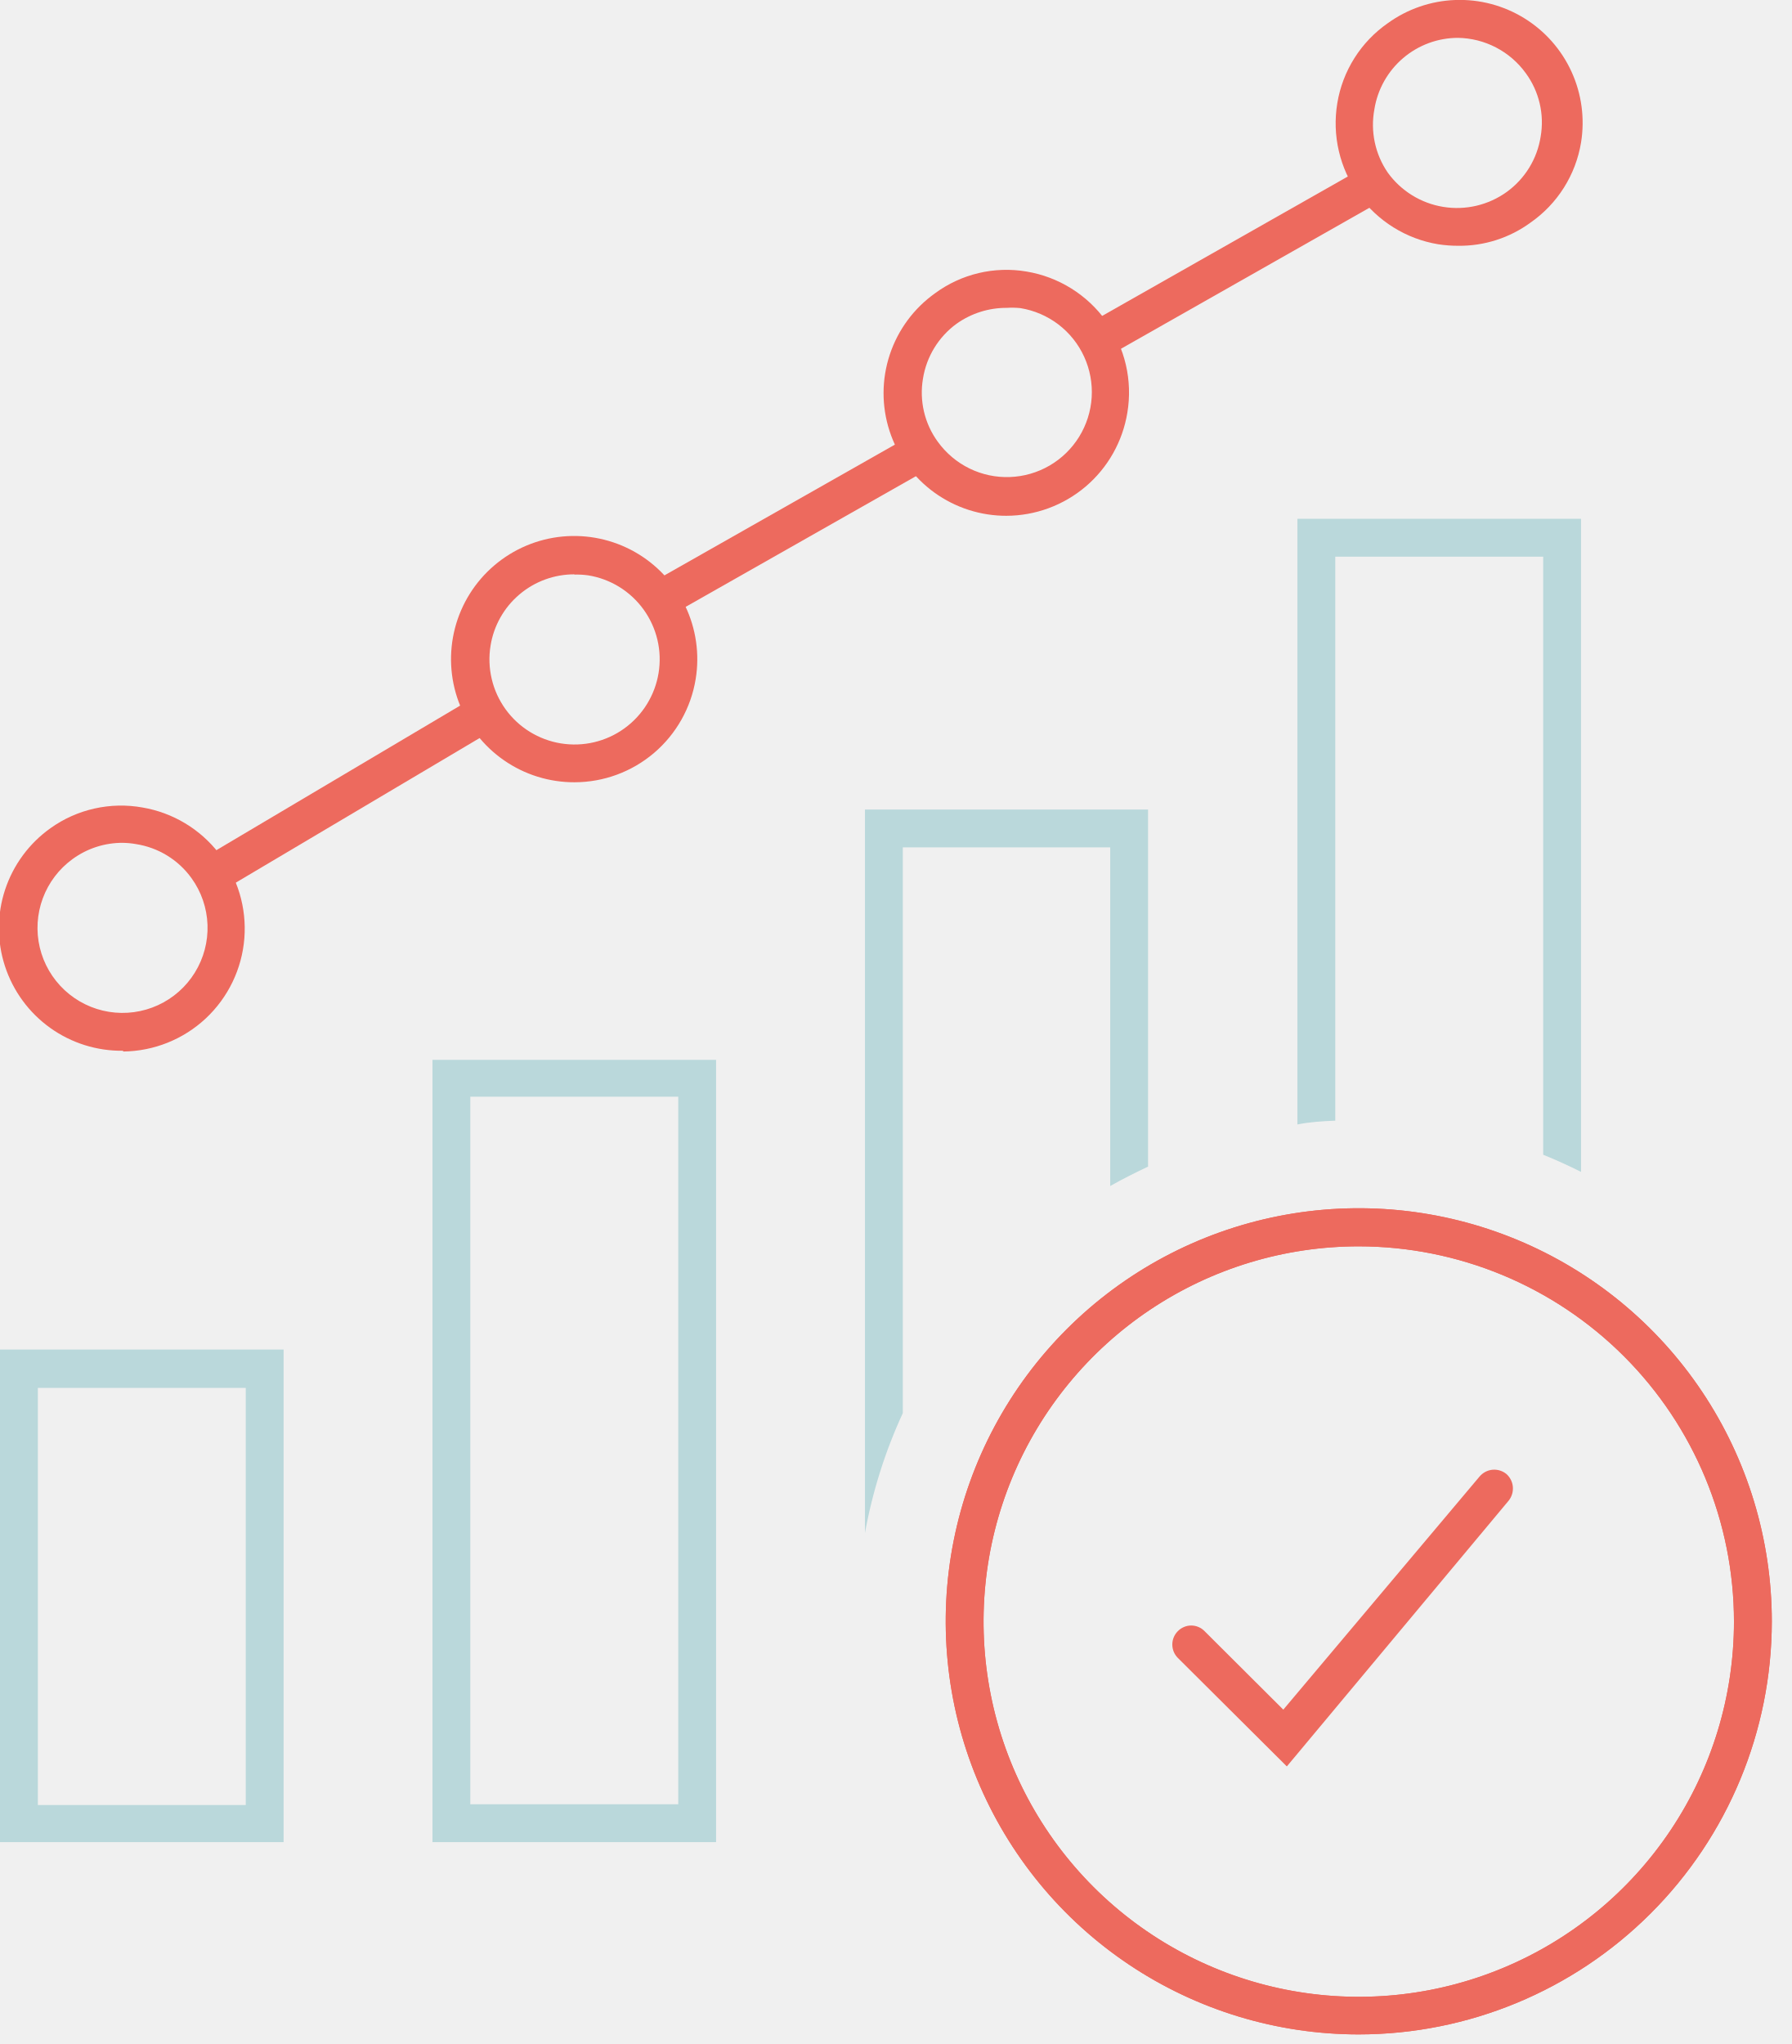
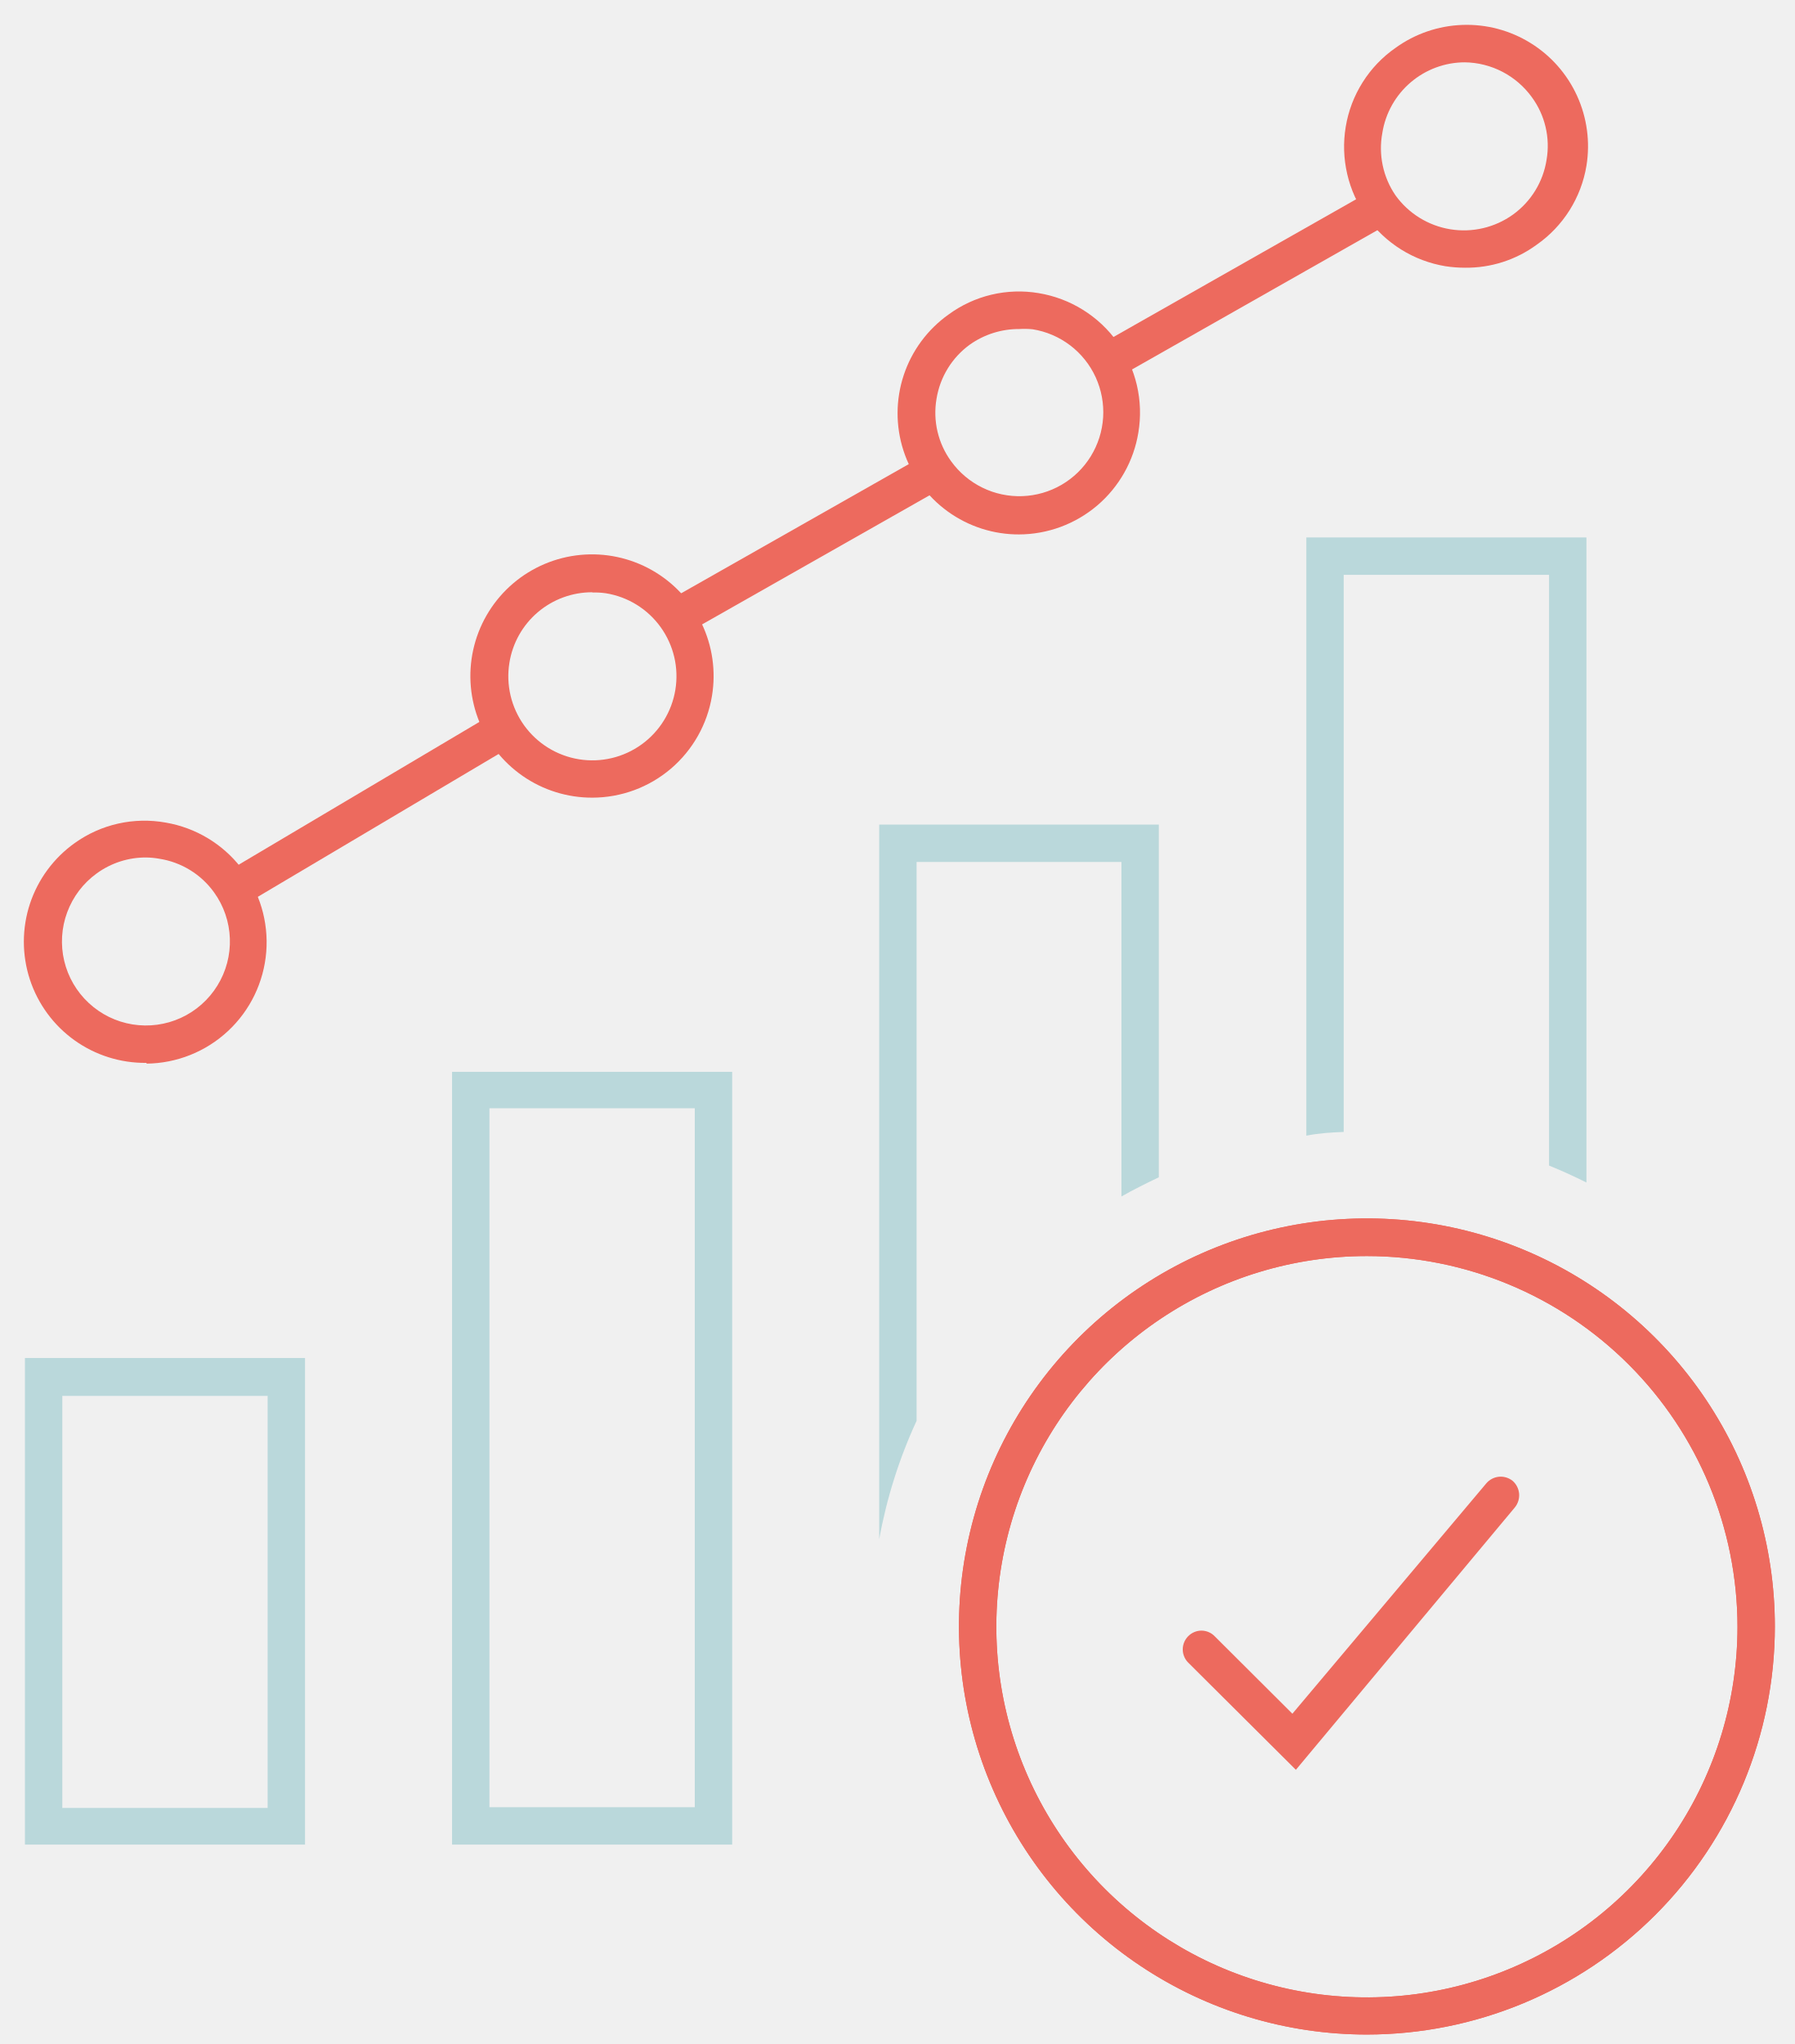
- <svg xmlns="http://www.w3.org/2000/svg" width="71" height="81" viewBox="0 0 71 81" fill="none">
-   <g clip-path="url(#clip0)">
-     <path d="M28.38 73H17.14V42H28.38V73ZM18.64 71.5H26.88V43.46H18.64V71.5Z" fill="#BAD8DB" />
-     <path d="M11.24 73H0V53.48H11.24V73ZM1.5 71.53H9.74V55H1.5V71.53Z" fill="#BAD8DB" />
-     <path d="M7.558 34.294L18.849 27.598L19.614 28.888L8.323 35.584L7.558 34.294Z" fill="#ED6A5E" />
-     <path d="M57.79 9.74C57.526 9.74 57.261 9.72 57 9.68C56.37 9.576 55.767 9.348 55.226 9.011C54.684 8.673 54.214 8.233 53.842 7.714C53.471 7.194 53.205 6.607 53.061 5.986C52.916 5.364 52.896 4.72 53 4.09C53.104 3.455 53.335 2.847 53.679 2.302C54.022 1.758 54.471 1.288 55 0.92C55.781 0.355 56.713 0.035 57.676 -0C58.64 -0.035 59.592 0.216 60.412 0.723C61.233 1.229 61.884 1.968 62.284 2.845C62.684 3.722 62.815 4.698 62.66 5.65C62.555 6.285 62.324 6.893 61.981 7.437C61.637 7.982 61.188 8.452 60.66 8.82C59.828 9.429 58.821 9.752 57.79 9.74ZM57.79 1.5C56.99 1.499 56.217 1.784 55.608 2.303C55 2.822 54.596 3.54 54.47 4.33C54.389 4.763 54.394 5.207 54.485 5.638C54.576 6.068 54.751 6.477 55 6.84C55.523 7.565 56.313 8.054 57.196 8.198C58.079 8.343 58.983 8.131 59.71 7.61C60.07 7.351 60.374 7.023 60.606 6.646C60.838 6.268 60.992 5.848 61.06 5.41C61.135 4.973 61.122 4.526 61.02 4.095C60.919 3.664 60.732 3.257 60.47 2.9C60.161 2.472 59.755 2.122 59.286 1.879C58.818 1.636 58.298 1.506 57.77 1.5H57.79Z" fill="#ED6A5E" />
-     <path d="M39.91 20.44C38.877 20.447 37.868 20.124 37.031 19.519C36.194 18.914 35.571 18.058 35.253 17.074C34.935 16.091 34.939 15.032 35.264 14.052C35.589 13.071 36.218 12.219 37.06 11.62C37.575 11.241 38.161 10.97 38.783 10.822C39.405 10.675 40.05 10.653 40.68 10.76C41.31 10.864 41.913 11.092 42.455 11.429C42.997 11.767 43.467 12.207 43.838 12.726C44.21 13.245 44.475 13.833 44.62 14.454C44.764 15.076 44.785 15.72 44.68 16.35C44.495 17.49 43.911 18.528 43.032 19.277C42.152 20.026 41.035 20.438 39.88 20.44H39.91ZM39.91 12.2C39.194 12.194 38.494 12.415 37.91 12.83C37.198 13.349 36.72 14.13 36.58 15C36.505 15.437 36.519 15.884 36.62 16.315C36.721 16.746 36.908 17.153 37.17 17.51C37.495 17.959 37.925 18.321 38.423 18.565C38.921 18.808 39.471 18.925 40.025 18.904C40.578 18.884 41.119 18.728 41.598 18.449C42.077 18.17 42.479 17.778 42.77 17.306C43.061 16.835 43.231 16.299 43.266 15.745C43.3 15.193 43.197 14.639 42.967 14.136C42.737 13.632 42.386 13.192 41.945 12.856C41.504 12.521 40.987 12.299 40.44 12.21C40.261 12.192 40.08 12.188 39.9 12.2H39.91Z" fill="#ED6A5E" />
-     <path d="M22.771 31C21.771 31.003 20.794 30.699 19.973 30.129C19.152 29.56 18.525 28.751 18.178 27.814C17.831 26.876 17.781 25.855 18.033 24.887C18.286 23.92 18.829 23.054 19.59 22.406C20.351 21.757 21.293 21.358 22.288 21.262C23.283 21.167 24.283 21.379 25.154 21.87C26.024 22.362 26.723 23.108 27.155 24.01C27.587 24.911 27.733 25.924 27.571 26.91C27.386 28.05 26.801 29.088 25.922 29.837C25.043 30.586 23.926 30.998 22.771 31ZM22.771 22.76C21.969 22.757 21.193 23.041 20.583 23.56C19.972 24.079 19.567 24.799 19.441 25.59C19.37 26.027 19.386 26.474 19.488 26.905C19.589 27.337 19.775 27.743 20.034 28.103C20.557 28.829 21.348 29.317 22.231 29.46C23.114 29.603 24.018 29.39 24.744 28.866C25.469 28.343 25.957 27.553 26.101 26.67C26.172 26.233 26.157 25.785 26.055 25.354C25.953 24.923 25.767 24.516 25.508 24.156C25.249 23.797 24.922 23.492 24.545 23.259C24.167 23.026 23.748 22.87 23.311 22.8C23.128 22.774 22.945 22.765 22.761 22.77L22.771 22.76Z" fill="#ED6A5E" />
-     <path d="M4.88 41.64C3.844 41.653 2.831 41.336 1.989 40.733C1.146 40.13 0.519 39.274 0.197 38.289C-0.124 37.304 -0.123 36.242 0.201 35.259C0.526 34.275 1.156 33.42 2 32.82C2.523 32.446 3.115 32.181 3.742 32.041C4.369 31.9 5.018 31.886 5.65 32C6.849 32.205 7.927 32.851 8.673 33.811C9.42 34.77 9.78 35.975 9.684 37.187C9.587 38.399 9.041 39.531 8.152 40.361C7.263 41.19 6.096 41.657 4.88 41.67V41.64ZM4.88 33.4C4.162 33.393 3.461 33.617 2.88 34.04C2.34 34.431 1.929 34.972 1.697 35.597C1.465 36.221 1.423 36.901 1.577 37.549C1.731 38.197 2.074 38.785 2.562 39.239C3.05 39.692 3.661 39.991 4.319 40.097C4.977 40.203 5.651 40.112 6.257 39.835C6.863 39.558 7.373 39.108 7.723 38.541C8.073 37.974 8.248 37.316 8.224 36.65C8.2 35.984 7.98 35.34 7.59 34.8C7.331 34.44 7.004 34.136 6.626 33.904C6.248 33.672 5.828 33.518 5.39 33.45C5.218 33.419 5.045 33.403 4.87 33.4H4.88Z" fill="#ED6A5E" />
-     <path d="M43.085 12.857L54.061 6.629L54.801 7.934L43.825 14.162L43.085 12.857Z" fill="#ED6A5E" />
-     <path d="M25.422 23.318L36.398 17.091L37.138 18.395L26.162 24.623L25.422 23.318Z" fill="#ED6A5E" />
-     <path d="M52.92 44.41V22.06H61.16V45.76C61.68 45.97 62.16 46.19 62.66 46.44V20.56H51.42V44.56C51.92 44.46 52.42 44.43 52.92 44.41V44.41Z" fill="#BAD8DB" />
-     <path d="M35.78 56V33.58H44V47C44.49 46.72 45 46.47 45.5 46.23V32.08H34.28V60.75C34.578 59.11 35.081 57.514 35.78 56Z" fill="#BAD8DB" />
-     <path d="M53.85 80.62C50.612 80.62 47.447 79.66 44.755 77.861C42.062 76.061 39.964 73.504 38.726 70.512C37.487 67.52 37.163 64.228 37.796 61.053C38.428 57.877 39.988 54.96 42.279 52.671C44.569 50.382 47.487 48.824 50.663 48.193C53.839 47.563 57.131 47.888 60.122 49.129C63.113 50.37 65.669 52.469 67.466 55.163C69.264 57.856 70.222 61.022 70.221 64.26C70.215 68.599 68.489 72.759 65.419 75.826C62.35 78.893 58.19 80.617 53.85 80.62V80.62ZM53.85 49.39C50.91 49.39 48.035 50.262 45.589 51.896C43.144 53.53 41.238 55.852 40.112 58.569C38.987 61.287 38.692 64.276 39.266 67.161C39.84 70.046 41.256 72.695 43.336 74.775C45.415 76.854 48.065 78.27 50.95 78.844C53.834 79.418 56.824 79.124 59.541 77.998C62.258 76.873 64.581 74.967 66.214 72.521C67.848 70.076 68.721 67.201 68.721 64.26C68.718 60.317 67.15 56.536 64.362 53.748C61.574 50.96 57.793 49.393 53.85 49.39V49.39Z" fill="#ED6A5E" />
-     <path d="M53.85 80.62C50.612 80.62 47.447 79.66 44.755 77.861C42.062 76.061 39.964 73.504 38.726 70.512C37.487 67.52 37.163 64.228 37.796 61.053C38.428 57.877 39.988 54.96 42.279 52.671C44.569 50.382 47.487 48.824 50.663 48.193C53.839 47.563 57.131 47.888 60.122 49.129C63.113 50.37 65.669 52.469 67.466 55.163C69.264 57.856 70.222 61.022 70.221 64.26C70.215 68.599 68.489 72.759 65.419 75.826C62.35 78.893 58.19 80.617 53.85 80.62V80.62ZM53.85 49.39C50.91 49.39 48.035 50.262 45.589 51.896C43.144 53.53 41.238 55.852 40.112 58.569C38.987 61.287 38.692 64.276 39.266 67.161C39.84 70.046 41.256 72.695 43.336 74.775C45.415 76.854 48.065 78.27 50.95 78.844C53.834 79.418 56.824 79.124 59.541 77.998C62.258 76.873 64.581 74.967 66.214 72.521C67.848 70.076 68.721 67.201 68.721 64.26C68.718 60.317 67.15 56.536 64.362 53.748C61.574 50.96 57.793 49.393 53.85 49.39V49.39Z" fill="#ED6A5E" />
-     <path d="M51 70L46.68 65.7C46.54 65.559 46.461 65.369 46.461 65.17C46.461 64.971 46.54 64.781 46.68 64.64C46.749 64.569 46.832 64.513 46.923 64.475C47.014 64.436 47.111 64.416 47.21 64.416C47.309 64.416 47.407 64.436 47.498 64.475C47.589 64.513 47.671 64.569 47.74 64.64L50.86 67.75L58.64 58.51C58.769 58.358 58.952 58.262 59.15 58.243C59.348 58.225 59.546 58.285 59.7 58.41C59.849 58.541 59.941 58.724 59.958 58.922C59.974 59.119 59.914 59.316 59.79 59.47L51 70Z" fill="#ED6A5E" />
-   </g>
-   <defs>
-     <clipPath id="clip0">
-       <rect width="70.22" height="80.62" fill="white" />
-     </clipPath>
-   </defs>
+ <svg xmlns="http://www.w3.org/2000/svg" width="72" height="82" viewBox="0 0 72 82" fill="none">
+   <path d="M29.38 74H18.14V43H29.38V74ZM19.64 72.5H27.88V44.46H19.64V72.5Z" fill="#BAD8DB" />
+   <path d="M12.24 74H1V54.48H12.24V74ZM2.5 72.53H10.74V56H2.5V72.53Z" fill="#BAD8DB" />
+   <path d="M8.558 35.294L19.849 28.598L20.614 29.888L9.323 36.584L8.558 35.294Z" fill="#ED6A5E" />
+   <path d="M58.79 10.74C58.526 10.74 58.261 10.72 58 10.68C57.37 10.575 56.767 10.348 56.226 10.011C55.684 9.673 55.214 9.232 54.842 8.713C54.471 8.194 54.205 7.607 54.061 6.985C53.916 6.364 53.896 5.72 54 5.09C54.104 4.455 54.335 3.847 54.679 3.302C55.022 2.757 55.471 2.287 56 1.92C56.781 1.355 57.713 1.035 58.676 1C59.64 0.964 60.592 1.216 61.412 1.723C62.233 2.229 62.884 2.968 63.284 3.845C63.684 4.722 63.815 5.698 63.66 6.65C63.555 7.285 63.324 7.893 62.981 8.437C62.637 8.982 62.188 9.452 61.66 9.82C60.828 10.429 59.821 10.752 58.79 10.74ZM58.79 2.5C57.99 2.499 57.217 2.784 56.608 3.303C56 3.821 55.596 4.54 55.47 5.33C55.389 5.763 55.394 6.207 55.485 6.638C55.576 7.068 55.751 7.477 56 7.84C56.523 8.565 57.313 9.054 58.196 9.198C59.079 9.342 59.983 9.131 60.71 8.61C61.07 8.351 61.374 8.023 61.606 7.646C61.838 7.268 61.992 6.848 62.06 6.41C62.135 5.973 62.122 5.526 62.02 5.095C61.919 4.664 61.732 4.257 61.47 3.9C61.161 3.472 60.755 3.122 60.286 2.879C59.818 2.636 59.298 2.506 58.77 2.5H58.79Z" fill="#ED6A5E" />
+   <path d="M40.91 21.44C39.877 21.447 38.868 21.124 38.031 20.519C37.194 19.914 36.571 19.057 36.253 18.074C35.935 17.091 35.939 16.032 36.264 15.051C36.589 14.07 37.218 13.219 38.06 12.62C38.575 12.241 39.161 11.97 39.783 11.822C40.405 11.675 41.05 11.653 41.68 11.76C42.31 11.864 42.913 12.091 43.455 12.429C43.997 12.766 44.467 13.207 44.838 13.726C45.21 14.245 45.475 14.832 45.62 15.454C45.764 16.076 45.785 16.72 45.68 17.35C45.495 18.49 44.911 19.527 44.032 20.277C43.152 21.026 42.035 21.438 40.88 21.44H40.91ZM40.91 13.2C40.194 13.194 39.494 13.414 38.91 13.83C38.198 14.349 37.72 15.129 37.58 16C37.505 16.436 37.519 16.884 37.62 17.315C37.721 17.746 37.908 18.152 38.17 18.51C38.495 18.959 38.925 19.321 39.423 19.564C39.921 19.808 40.471 19.924 41.025 19.904C41.578 19.884 42.119 19.728 42.598 19.449C43.077 19.17 43.479 18.778 43.77 18.306C44.061 17.834 44.231 17.298 44.266 16.745C44.3 16.192 44.197 15.639 43.967 15.135C43.737 14.631 43.386 14.192 42.945 13.856C42.504 13.52 41.987 13.298 41.44 13.21C41.261 13.192 41.08 13.188 40.9 13.2H40.91Z" fill="#ED6A5E" />
+   <path d="M23.771 32C22.771 32.003 21.794 31.699 20.973 31.129C20.152 30.559 19.525 29.751 19.178 28.814C18.831 27.876 18.781 26.855 19.033 25.887C19.286 24.92 19.829 24.054 20.59 23.405C21.351 22.757 22.293 22.358 23.288 22.262C24.283 22.166 25.283 22.379 26.154 22.87C27.024 23.361 27.723 24.108 28.155 25.01C28.587 25.911 28.733 26.923 28.571 27.91C28.386 29.05 27.801 30.087 26.922 30.837C26.043 31.586 24.926 31.998 23.771 32ZM23.771 23.76C22.969 23.757 22.193 24.041 21.583 24.559C20.972 25.078 20.567 25.799 20.441 26.59C20.37 27.027 20.386 27.474 20.488 27.905C20.589 28.336 20.775 28.743 21.034 29.103C21.557 29.828 22.348 30.317 23.231 30.46C24.114 30.603 25.018 30.39 25.744 29.866C26.469 29.343 26.957 28.553 27.101 27.67C27.172 27.232 27.157 26.785 27.055 26.354C26.953 25.923 26.767 25.516 26.508 25.156C26.249 24.797 25.922 24.492 25.545 24.259C25.167 24.026 24.748 23.87 24.311 23.8C24.128 23.774 23.945 23.764 23.761 23.77L23.771 23.76Z" fill="#ED6A5E" />
+   <path d="M5.88 42.64C4.844 42.653 3.831 42.335 2.989 41.733C2.146 41.13 1.519 40.273 1.197 39.289C0.876 38.304 0.877 37.242 1.201 36.258C1.526 35.275 2.156 34.42 3 33.82C3.523 33.446 4.115 33.181 4.742 33.04C5.369 32.9 6.018 32.886 6.65 33C7.849 33.205 8.927 33.851 9.673 34.81C10.42 35.77 10.78 36.975 10.684 38.187C10.587 39.399 10.041 40.531 9.152 41.36C8.263 42.19 7.096 42.657 5.88 42.67V42.64ZM5.88 34.4C5.162 34.392 4.461 34.617 3.88 35.04C3.34 35.43 2.929 35.972 2.697 36.597C2.465 37.221 2.423 37.901 2.577 38.549C2.731 39.197 3.074 39.785 3.562 40.238C4.05 40.692 4.661 40.991 5.319 41.097C5.977 41.203 6.651 41.112 7.257 40.835C7.863 40.558 8.373 40.107 8.723 39.54C9.073 38.974 9.248 38.316 9.224 37.65C9.2 36.984 8.98 36.34 8.59 35.8C8.331 35.44 8.004 35.135 7.626 34.904C7.248 34.672 6.828 34.518 6.39 34.45C6.218 34.419 6.045 34.403 5.87 34.4H5.88Z" fill="#ED6A5E" />
+   <path d="M44.085 13.857L55.061 7.629L55.801 8.934L44.825 15.162L44.085 13.857Z" fill="#ED6A5E" />
+   <path d="M26.422 24.318L37.398 18.091L38.138 19.395L27.162 25.623L26.422 24.318Z" fill="#ED6A5E" />
+   <path d="M53.92 45.41V23.06H62.16V46.76C62.68 46.97 63.16 47.19 63.66 47.44V21.56H52.42V45.56C52.92 45.46 53.42 45.43 53.92 45.41Z" fill="#BAD8DB" />
+   <path d="M36.78 57V34.58H45V48C45.49 47.72 46 47.47 46.5 47.23V33.08H35.28V61.75C35.578 60.109 36.081 58.513 36.78 57Z" fill="#BAD8DB" />
+   <path d="M54.85 81.62C51.612 81.62 48.447 80.66 45.755 78.86C43.062 77.061 40.964 74.504 39.726 71.512C38.487 68.52 38.163 65.228 38.796 62.053C39.428 58.877 40.988 55.96 43.279 53.671C45.569 51.382 48.487 49.824 51.663 49.193C54.839 48.563 58.131 48.888 61.122 50.129C64.113 51.369 66.669 53.469 68.466 56.163C70.264 58.856 71.222 62.022 71.221 65.26C71.215 69.599 69.489 73.759 66.419 76.826C63.35 79.893 59.19 81.617 54.85 81.62ZM54.85 50.39C51.91 50.39 49.035 51.262 46.589 52.896C44.144 54.53 42.238 56.852 41.112 59.569C39.987 62.286 39.692 65.276 40.266 68.161C40.84 71.045 42.256 73.695 44.336 75.775C46.415 77.854 49.065 79.27 51.95 79.844C54.834 80.418 57.824 80.124 60.541 78.998C63.258 77.873 65.581 75.967 67.214 73.521C68.848 71.076 69.721 68.201 69.721 65.26C69.718 61.317 68.15 57.536 65.362 54.748C62.574 51.96 58.793 50.393 54.85 50.39Z" fill="#ED6A5E" />
+   <path d="M54.85 81.62C51.612 81.62 48.447 80.66 45.755 78.86C43.062 77.061 40.964 74.504 39.726 71.512C38.487 68.52 38.163 65.228 38.796 62.053C39.428 58.877 40.988 55.96 43.279 53.671C45.569 51.382 48.487 49.824 51.663 49.193C54.839 48.563 58.131 48.888 61.122 50.129C64.113 51.369 66.669 53.469 68.466 56.163C70.264 58.856 71.222 62.022 71.221 65.26C71.215 69.599 69.489 73.759 66.419 76.826C63.35 79.893 59.19 81.617 54.85 81.62ZM54.85 50.39C51.91 50.39 49.035 51.262 46.589 52.896C44.144 54.53 42.238 56.852 41.112 59.569C39.987 62.286 39.692 65.276 40.266 68.161C40.84 71.045 42.256 73.695 44.336 75.775C46.415 77.854 49.065 79.27 51.95 79.844C54.834 80.418 57.824 80.124 60.541 78.998C63.258 77.873 65.581 75.967 67.214 73.521C68.848 71.076 69.721 68.201 69.721 65.26C69.718 61.317 68.15 57.536 65.362 54.748C62.574 51.96 58.793 50.393 54.85 50.39Z" fill="#ED6A5E" />
+   <path d="M52 71L47.68 66.7C47.54 66.559 47.461 66.369 47.461 66.17C47.461 65.971 47.54 65.781 47.68 65.64C47.749 65.569 47.832 65.513 47.923 65.475C48.014 65.436 48.111 65.416 48.21 65.416C48.309 65.416 48.407 65.436 48.498 65.475C48.589 65.513 48.671 65.569 48.74 65.64L51.86 68.75L59.64 59.51C59.769 59.358 59.952 59.262 60.15 59.243C60.348 59.225 60.546 59.285 60.7 59.41C60.849 59.541 60.941 59.724 60.958 59.922C60.974 60.119 60.914 60.316 60.79 60.47L52 71Z" fill="#ED6A5E" />
</svg>
